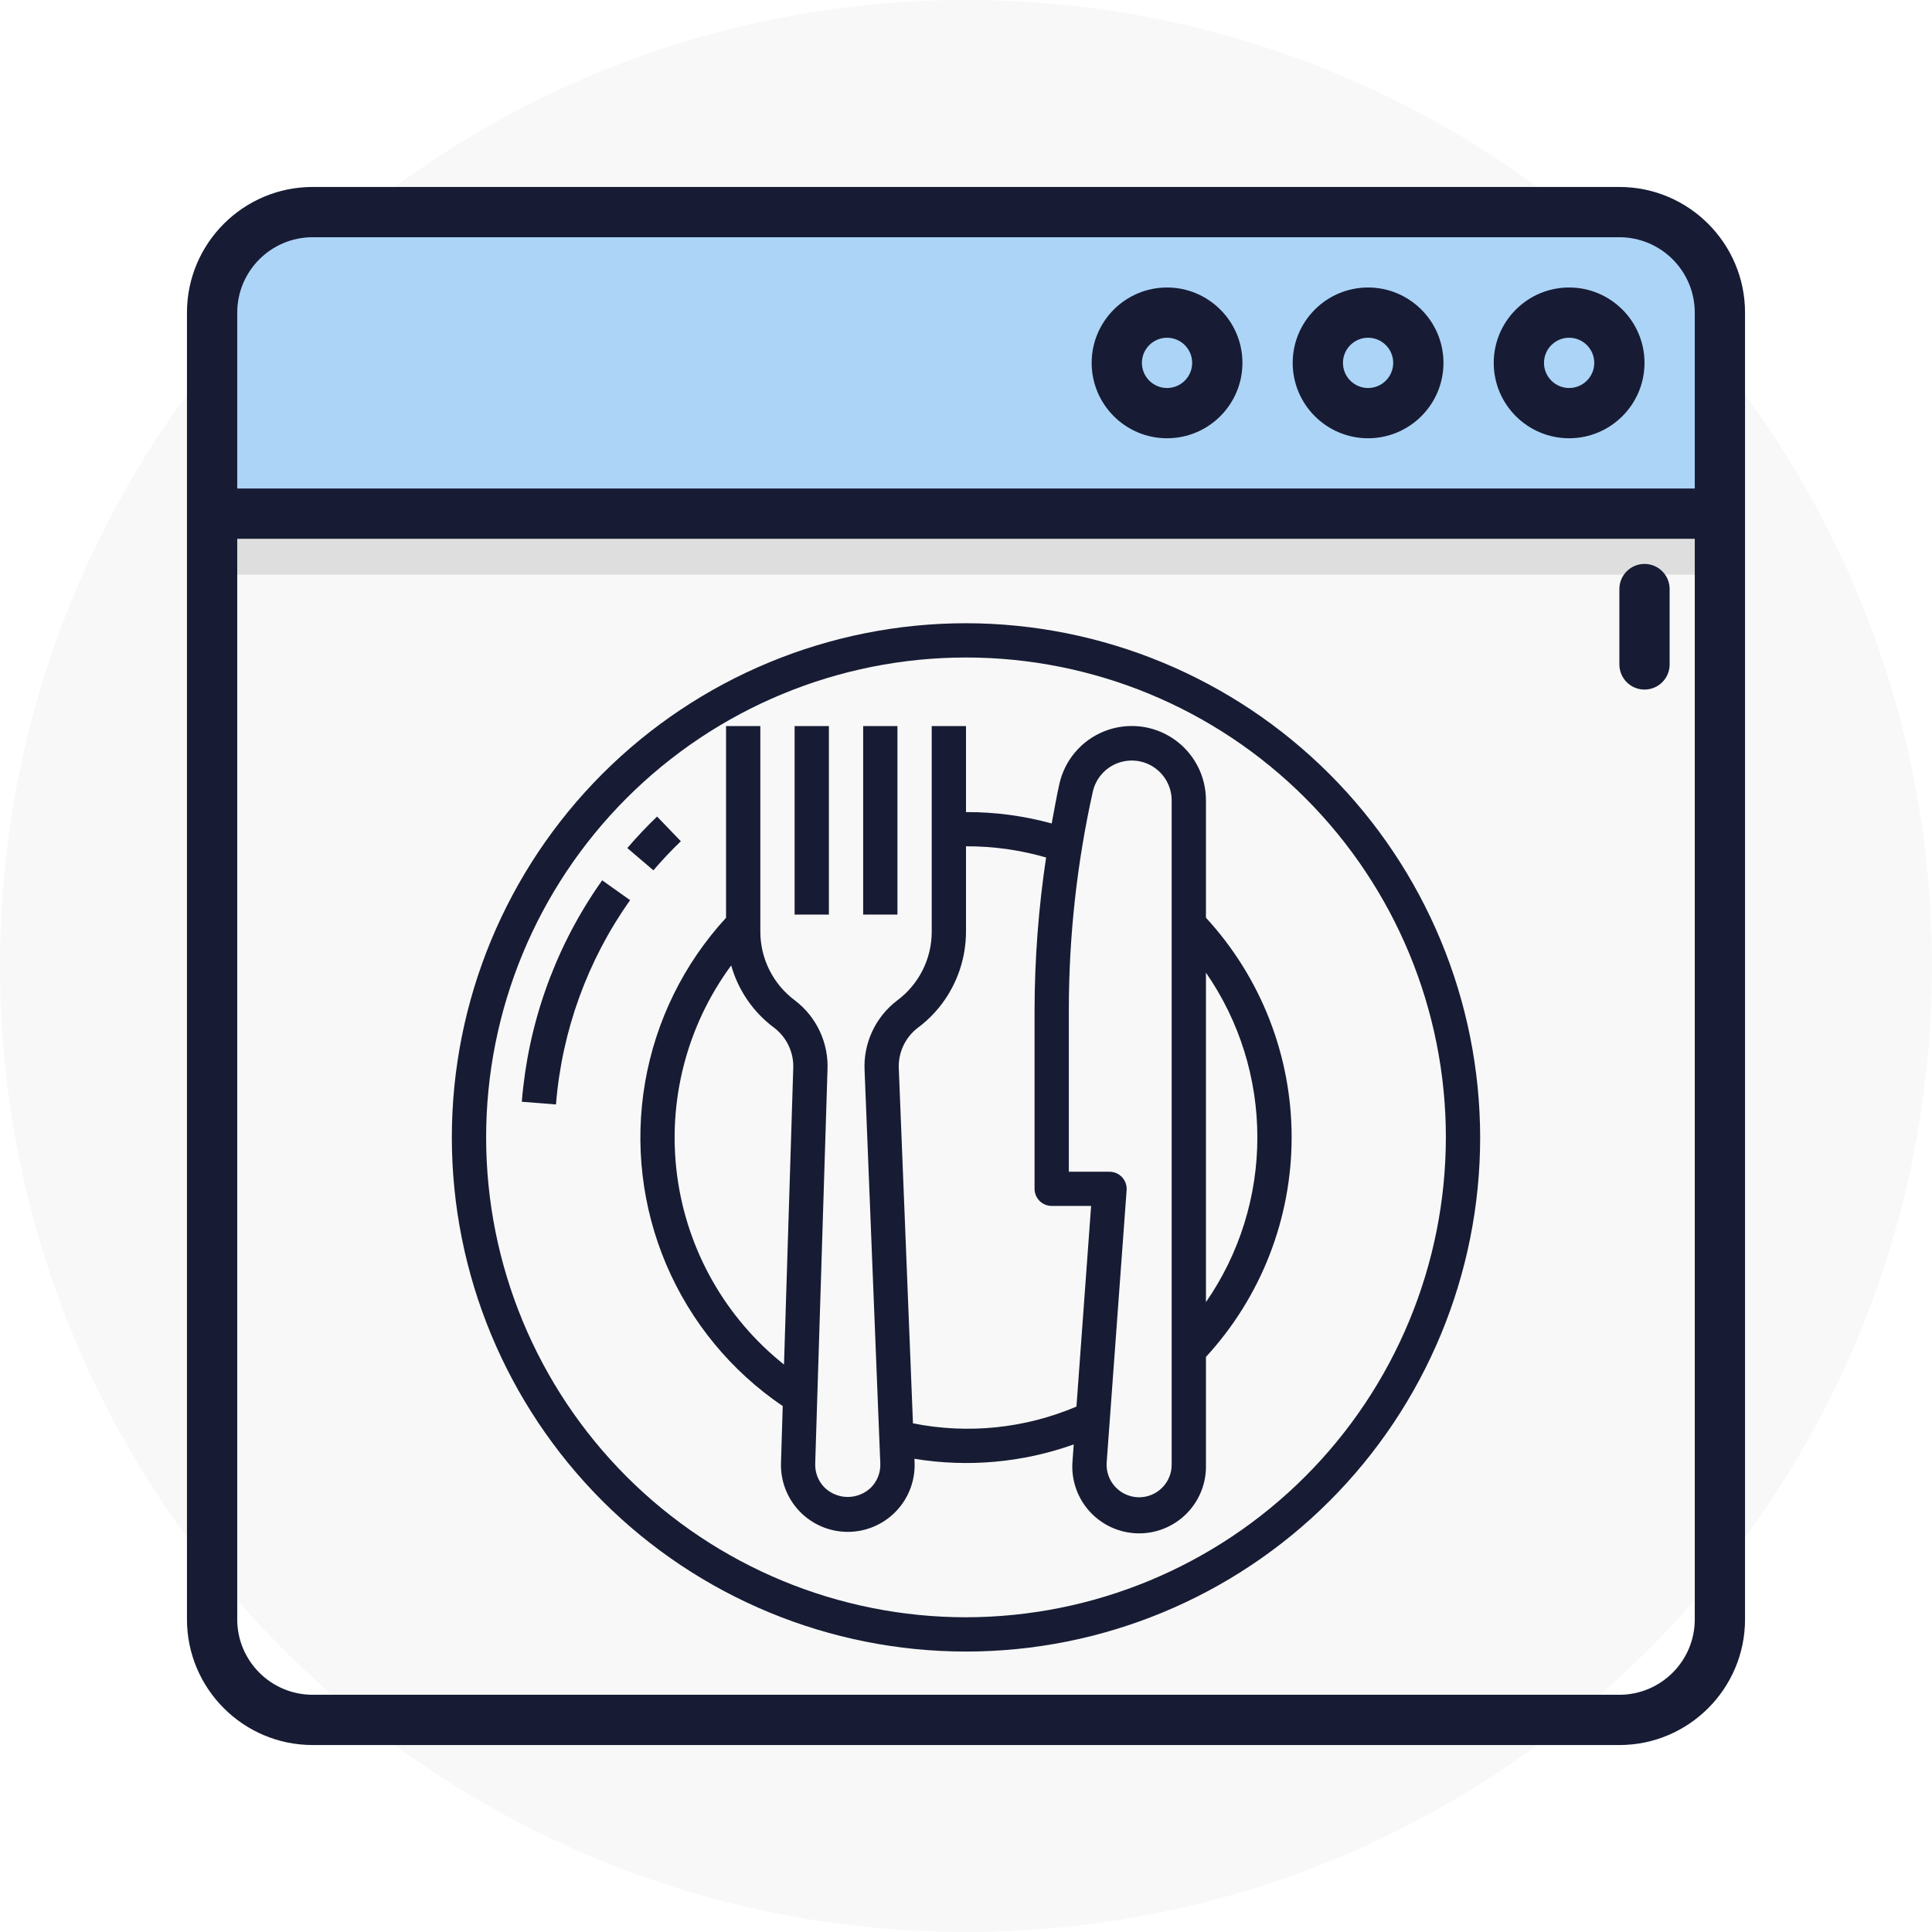
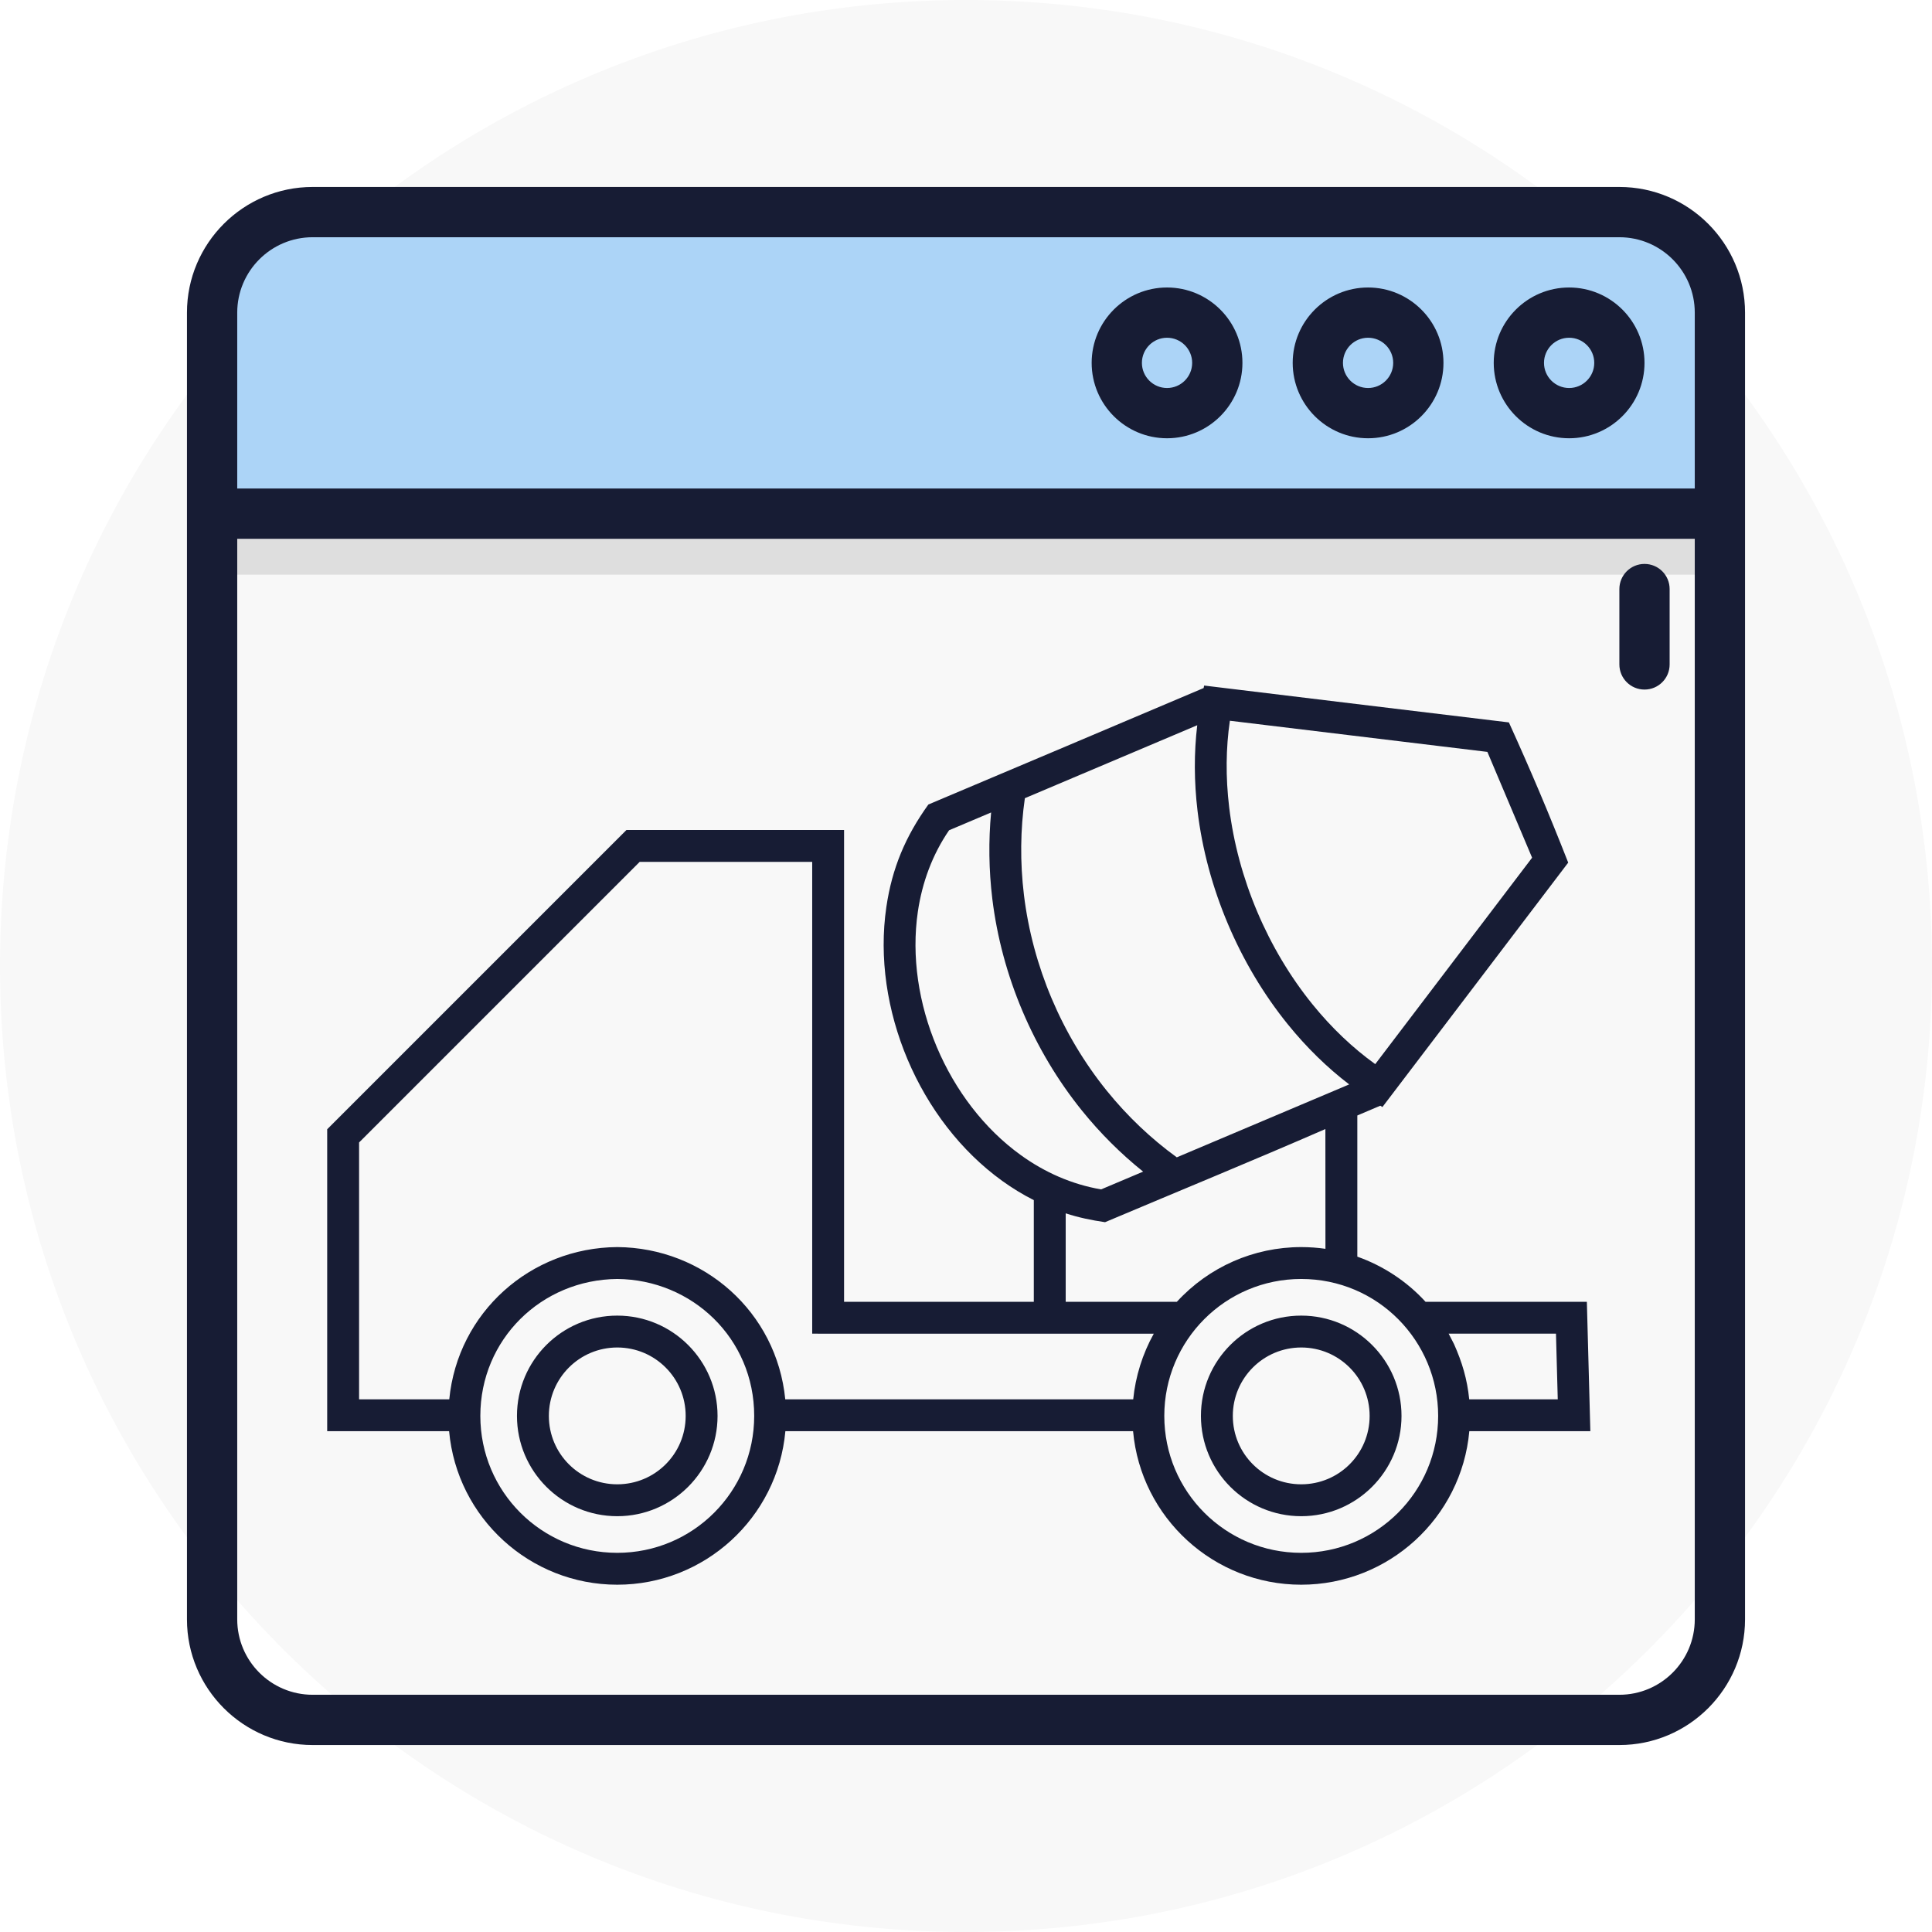
<svg xmlns="http://www.w3.org/2000/svg" width="124px" height="124px" viewBox="0 0 124 124" version="1.1">
  <g id="Page-1" stroke="none" stroke-width="1" fill="none" fill-rule="evenodd">
-     <g id="Home" transform="translate(-1135, -2592)">
+     <g id="Home" transform="translate(-1135, -2326)">
      <g id="Group-6-Copy" transform="translate(165, 730)">
-         <g id="Group-15-Copy-16" transform="translate(0, 1838)">
+         <g id="Group-15-Copy-15" transform="translate(0, 1572)">
          <g id="Group-4" transform="translate(970, 24)">
            <circle id="BG" fill="#F8F8F8" cx="62" cy="62" r="62" />
            <g id="Group-46" transform="translate(12, 12)">
              <rect id="Rectangle-Copy-10" fill="#DEDEDE" x="2.474" y="5.53" width="95.115" height="19.355" />
              <rect id="Rectangle" fill="#ACD4F7" x="2.474" y="3.134" width="95.115" height="19.355" />
-               <path d="M91.935,0 L8.065,0 C3.618,0 0,3.618 0,8.065 L0,91.935 C0,96.382 3.618,100 8.065,100 L91.935,100 C96.382,100 100,96.382 100,91.935 L100,8.065 C100,3.618 96.382,0 91.935,0 Z M8.065,3.226 L91.935,3.226 C94.604,3.226 96.774,5.396 96.774,8.065 L96.774,19.355 L3.226,19.355 L3.226,8.065 C3.226,5.396 5.396,3.226 8.065,3.226 Z M91.935,96.774 L8.065,96.774 C5.396,96.774 3.226,94.604 3.226,91.935 L3.226,22.581 L96.774,22.581 L96.774,91.935 C96.774,94.604 94.604,96.774 91.935,96.774 Z M88.71,16.129 C91.378,16.129 93.548,13.959 93.548,11.29 C93.548,8.622 91.378,6.452 88.71,6.452 C86.041,6.452 83.871,8.622 83.871,11.29 C83.871,13.959 86.041,16.129 88.71,16.129 Z M88.71,9.677 C89.6,9.677 90.323,10.401 90.323,11.29 C90.323,12.18 89.6,12.903 88.71,12.903 C87.82,12.903 87.097,12.18 87.097,11.29 C87.097,10.401 87.82,9.677 88.71,9.677 Z M75.806,16.129 C78.475,16.129 80.645,13.959 80.645,11.29 C80.645,8.622 78.475,6.452 75.806,6.452 C73.138,6.452 70.968,8.622 70.968,11.29 C70.968,13.959 73.138,16.129 75.806,16.129 Z M75.806,9.677 C76.696,9.677 77.419,10.401 77.419,11.29 C77.419,12.18 76.696,12.903 75.806,12.903 C74.916,12.903 74.194,12.18 74.194,11.29 C74.194,10.401 74.916,9.677 75.806,9.677 Z M62.903,16.129 C65.572,16.129 67.742,13.959 67.742,11.29 C67.742,8.622 65.572,6.452 62.903,6.452 C60.235,6.452 58.065,8.622 58.065,11.29 C58.065,13.959 60.235,16.129 62.903,16.129 Z M62.903,9.677 C63.793,9.677 64.516,10.401 64.516,11.29 C64.516,12.18 63.793,12.903 62.903,12.903 C62.013,12.903 61.29,12.18 61.29,11.29 C61.29,10.401 62.013,9.677 62.903,9.677 Z M95.161,25.806 L95.161,30.645 C95.161,31.536 94.44,32.258 93.548,32.258 C92.657,32.258 91.935,31.536 91.935,30.645 L91.935,25.806 C91.935,24.916 92.657,24.194 93.548,24.194 C94.44,24.194 95.161,24.916 95.161,25.806 Z" id="Shape" fill="#171C34" fill-rule="nonzero" />
-               <path d="M50,28 C58.75,28.01 67.137,31.49 73.324,37.676 C79.51,43.863 82.99,52.251 83,61 C83,69.752 79.523,78.146 73.335,84.335 C67.146,90.523 58.752,94 50,94 C41.248,94 32.854,90.523 26.665,84.335 C20.477,78.146 17,69.752 17,61 C17,52.248 20.477,43.854 26.665,37.665 C32.854,31.477 41.248,28 50,28 Z M50,30.2 C41.832,30.2 33.998,33.446 28.222,39.221 C22.446,44.998 19.201,52.832 19.201,61 C19.201,69.167 22.446,77.002 28.222,82.778 C33.998,88.554 41.832,91.8 50,91.8 C58.166,91.79 65.994,88.542 71.768,82.768 C77.542,76.994 80.79,69.166 80.799,61 C80.799,52.832 77.554,44.998 71.778,39.221 C66.002,33.445 58.168,30.2 50,30.2 Z M58.879,34.933 C60.347,34.35 62.007,34.531 63.314,35.419 C64.62,36.306 65.401,37.783 65.4,39.362 L65.4,46.901 C68.937,50.742 70.9,55.773 70.9,60.995 C70.9,66.217 68.937,71.249 65.4,75.09 L65.4,82.245 C65.369,83.343 64.918,84.391 64.134,85.169 C63.295,86.003 62.148,86.453 60.966,86.412 C59.783,86.372 58.67,85.845 57.888,84.956 C57.108,84.067 56.729,82.896 56.841,81.718 L56.915,80.706 C53.64,81.874 50.122,82.192 46.691,81.628 L46.7,81.858 C46.747,83.023 46.317,84.158 45.508,85 C44.7,85.842 43.584,86.318 42.417,86.319 C41.25,86.32 40.133,85.846 39.323,85.005 C38.514,84.164 38.082,83.03 38.127,81.864 L38.237,78.245 C34.923,75.997 32.327,72.841 30.76,69.156 C29.194,65.47 28.723,61.411 29.404,57.465 C30.085,53.518 31.889,49.852 34.6,46.905 L34.6,34.6 L36.8,34.6 L36.8,47.8 C36.802,49.542 37.629,51.18 39.029,52.216 C40.421,53.279 41.199,54.961 41.109,56.71 L40.322,81.935 C40.301,82.503 40.513,83.054 40.909,83.462 C41.309,83.856 41.849,84.078 42.411,84.078 C42.973,84.078 43.513,83.856 43.914,83.462 C44.31,83.056 44.521,82.505 44.5,81.939 L43.492,56.72 C43.4,54.969 44.178,53.286 45.571,52.221 C46.973,51.185 47.801,49.544 47.8,47.8 L47.8,34.6 L50,34.6 L50,40.121 C51.858,40.114 53.709,40.36 55.5,40.852 C55.659,40.01 55.804,39.166 55.989,38.33 C56.329,36.788 57.412,35.516 58.879,34.933 Z M62.074,37.254 C61.373,36.779 60.484,36.682 59.697,36.992 C58.91,37.303 58.327,37.982 58.14,38.807 C57.118,43.402 56.602,48.096 56.6,52.804 L56.6,63.205 L59.209,63.205 C59.515,63.205 59.808,63.332 60.017,63.556 C60.225,63.78 60.331,64.081 60.309,64.386 L59.028,81.875 C58.99,82.451 59.193,83.016 59.587,83.438 C59.982,83.859 60.533,84.098 61.11,84.099 C61.664,84.099 62.195,83.879 62.587,83.487 C62.98,83.095 63.2,82.564 63.2,82.009 L63.2,39.363 C63.196,38.517 62.774,37.727 62.074,37.254 Z M50,42.318 L50,47.799 C49.997,49.465 49.457,51.085 48.46,52.419 C48.011,53.017 47.477,53.547 46.875,53.99 C46.069,54.625 45.625,55.614 45.689,56.638 L46.596,79.353 C50.123,80.058 53.78,79.683 57.089,78.277 L58.03,65.399 L55.5,65.399 C55.208,65.399 54.928,65.283 54.722,65.077 C54.516,64.871 54.4,64.591 54.4,64.299 L54.4,52.803 C54.408,49.534 54.655,46.27 55.141,43.036 C53.471,42.552 51.739,42.31 50,42.318 Z M34.93,49.963 C32.072,53.842 30.828,58.678 31.46,63.455 C32.092,68.232 34.55,72.577 38.319,75.58 L38.91,56.641 C38.974,55.617 38.53,54.625 37.723,53.991 C36.369,52.997 35.386,51.58 34.93,49.963 Z M65.4,50.426 L65.4,71.574 C67.551,68.468 68.702,64.778 68.7,61 C68.702,57.221 67.551,53.532 65.4,50.426 Z M26.648,44.5 L28.44,45.774 C25.704,49.637 24.061,54.168 23.684,58.887 L23.683,58.886 L21.491,58.713 C21.885,53.78 23.556,49.038 26.335,44.951 L26.648,44.5 Z M41.2,34.6 L41.2,46.7 L39,46.7 L39,34.6 L41.2,34.6 Z M45.6,34.6 L45.6,46.7 L43.4,46.7 L43.4,34.6 L45.6,34.6 Z M30.173,40.407 L31.697,41.993 C31.08,42.586 30.489,43.214 29.936,43.86 L28.264,42.43 C28.863,41.727 29.505,41.05 30.173,40.407 Z" id="Combined-Shape" fill="#171C34" fill-rule="nonzero" />
+               <path d="M91.935,0 L8.065,0 C3.618,0 0,3.618 0,8.065 L0,91.935 C0,96.382 3.618,100 8.065,100 L91.935,100 C96.382,100 100,96.382 100,91.935 L100,8.065 C100,3.618 96.382,0 91.935,0 Z M8.065,3.226 L91.935,3.226 C94.604,3.226 96.774,5.396 96.774,8.065 L96.774,19.355 L3.226,19.355 L3.226,8.065 C3.226,5.396 5.396,3.226 8.065,3.226 Z M91.935,96.774 L8.065,96.774 C5.396,96.774 3.226,94.604 3.226,91.935 L3.226,22.581 L96.774,22.581 L96.774,91.935 C96.774,94.604 94.604,96.774 91.935,96.774 Z M88.71,16.129 C91.378,16.129 93.548,13.959 93.548,11.29 C93.548,8.622 91.378,6.452 88.71,6.452 C86.041,6.452 83.871,8.622 83.871,11.29 C83.871,13.959 86.041,16.129 88.71,16.129 Z M88.71,9.677 C89.6,9.677 90.323,10.401 90.323,11.29 C90.323,12.18 89.6,12.903 88.71,12.903 C87.82,12.903 87.097,12.18 87.097,11.29 C87.097,10.401 87.82,9.677 88.71,9.677 Z M75.806,16.129 C78.475,16.129 80.645,13.959 80.645,11.29 C80.645,8.622 78.475,6.452 75.806,6.452 C73.138,6.452 70.968,8.622 70.968,11.29 C70.968,13.959 73.138,16.129 75.806,16.129 Z M75.806,9.677 C76.696,9.677 77.419,10.401 77.419,11.29 C77.419,12.18 76.696,12.903 75.806,12.903 C74.916,12.903 74.194,12.18 74.194,11.29 C74.194,10.401 74.916,9.677 75.806,9.677 Z M62.903,16.129 C65.572,16.129 67.742,13.959 67.742,11.29 C67.742,8.622 65.572,6.452 62.903,6.452 C60.235,6.452 58.065,8.622 58.065,11.29 C58.065,13.959 60.235,16.129 62.903,16.129 Z M62.903,9.677 C63.793,9.677 64.516,10.401 64.516,11.29 C64.516,12.18 63.793,12.903 62.903,12.903 C62.013,12.903 61.29,12.18 61.29,11.29 C61.29,10.401 62.013,9.677 62.903,9.677 Z M95.161,25.806 L95.161,30.645 C95.161,31.536 94.44,32.258 93.548,32.258 C92.657,32.258 91.935,31.536 91.935,30.645 L91.935,25.806 C91.935,24.916 92.657,24.194 93.548,24.194 C94.44,24.194 95.161,24.916 95.161,25.806 Z M65.252,32.16 L65.284,32 C71.8,32.796 78.325,33.578 84.844,34.366 C86.259,37.48 87.401,40.181 88.651,43.365 C84.681,48.598 80.7,53.823 76.726,59.053 L76.592,58.966 C76.101,59.177 75.608,59.387 75.116,59.594 L75.116,68.655 C76.779,69.242 78.306,70.248 79.494,71.552 L89.848,71.552 L90.072,79.857 L82.304,79.857 C81.802,85.426 77.112,89.71 71.514,89.71 C65.915,89.71 61.225,85.426 60.723,79.857 L38.407,79.857 C37.905,85.426 33.214,89.71 27.616,89.71 C22.018,89.71 17.328,85.426 16.825,79.857 L9,79.857 L9,60.479 L28.208,41.27 L42.174,41.27 L42.174,71.552 L54.352,71.552 L54.352,65.028 C53.646,64.671 52.971,64.257 52.328,63.794 C46.997,59.955 43.934,52.712 44.888,46.214 C45.255,43.715 46.116,41.68 47.585,39.635 C53.478,37.155 59.363,34.651 65.251,32.16 L65.252,32.16 Z M73.066,60.465 C68.387,62.503 63.629,64.455 58.924,66.443 C58.049,66.314 57.244,66.15 56.399,65.875 L56.399,71.552 L63.533,71.552 C65.59,69.313 68.471,68.041 71.515,68.041 C72.043,68.041 72.562,68.079 73.07,68.152 L73.066,60.465 Z M82.298,77.811 L87.98,77.811 L87.866,73.598 L80.978,73.598 C80.978,73.603 81.288,74.196 81.32,74.262 C81.843,75.432 82.168,76.521 82.298,77.812 L82.298,77.811 Z M60.732,77.811 C60.876,76.347 61.334,74.885 62.051,73.601 L40.129,73.598 L40.129,43.316 L29.057,43.316 L11.047,61.326 L11.047,77.811 L16.835,77.811 C17.379,72.235 22.041,68.081 27.617,68.04 C33.17,68.08 37.848,72.205 38.4,77.811 L60.732,77.811 L60.732,77.811 Z M71.515,70.087 C66.644,70.087 62.727,74.031 62.727,78.875 C62.727,83.735 66.655,87.664 71.515,87.664 C76.376,87.664 80.304,83.735 80.304,78.875 C80.304,74.075 76.435,70.087 71.515,70.087 Z M71.515,72.439 C75.065,72.439 77.952,75.325 77.952,78.876 C77.952,82.426 75.064,85.313 71.515,85.313 C67.962,85.313 65.078,82.429 65.078,78.876 C65.078,75.321 67.961,72.439 71.515,72.439 Z M71.515,74.485 C69.091,74.485 67.125,76.451 67.125,78.876 C67.125,81.304 69.087,83.266 71.515,83.266 C73.946,83.266 75.906,81.306 75.906,78.876 C75.906,76.448 73.943,74.485 71.515,74.485 Z M18.829,78.876 C18.829,83.736 22.757,87.664 27.617,87.664 C32.478,87.664 36.406,83.736 36.406,78.876 C36.406,73.902 32.424,70.13 27.617,70.087 C22.739,70.131 18.829,73.971 18.829,78.876 L18.829,78.876 Z M27.617,72.439 C31.167,72.439 34.054,75.325 34.054,78.876 C34.054,82.426 31.166,85.313 27.617,85.313 C24.065,85.313 21.18,82.429 21.18,78.876 C21.18,75.321 24.063,72.439 27.617,72.439 Z M27.617,74.485 C25.193,74.485 23.227,76.451 23.227,78.876 C23.227,81.304 25.189,83.266 27.617,83.266 C30.048,83.266 32.008,81.306 32.008,78.876 C32.008,76.448 30.045,74.485 27.617,74.485 Z M74.594,57.6 C73.189,56.527 71.862,55.235 70.663,53.754 C67.538,49.898 65.452,44.977 64.861,40.049 C64.635,38.159 64.631,36.306 64.841,34.547 L53.778,39.23 C53.488,41.245 53.464,43.335 53.719,45.443 C54.276,50.012 56.14,54.417 59.03,57.999 C60.362,59.648 61.882,61.085 63.529,62.28 L74.594,57.6 Z M83.463,36.258 L66.936,34.259 C66.68,36.007 66.659,37.881 66.891,39.811 C67.436,44.36 69.358,48.908 72.244,52.467 C73.465,53.973 74.826,55.263 76.266,56.298 L86.334,43.049 L83.463,36.258 Z M61.368,63.197 C59.944,62.056 58.623,60.743 57.44,59.278 C54.322,55.413 52.291,50.621 51.689,45.692 C51.463,43.823 51.441,41.964 51.612,40.146 L48.914,41.288 C47.834,42.863 47.184,44.651 46.91,46.511 C46.065,52.262 48.802,58.742 53.52,62.139 C55.044,63.238 56.781,64.014 58.671,64.338 L61.368,63.198 L61.368,63.197 Z" id="Shape" fill="#171C34" fill-rule="nonzero" />
            </g>
          </g>
        </g>
      </g>
    </g>
  </g>
</svg>
